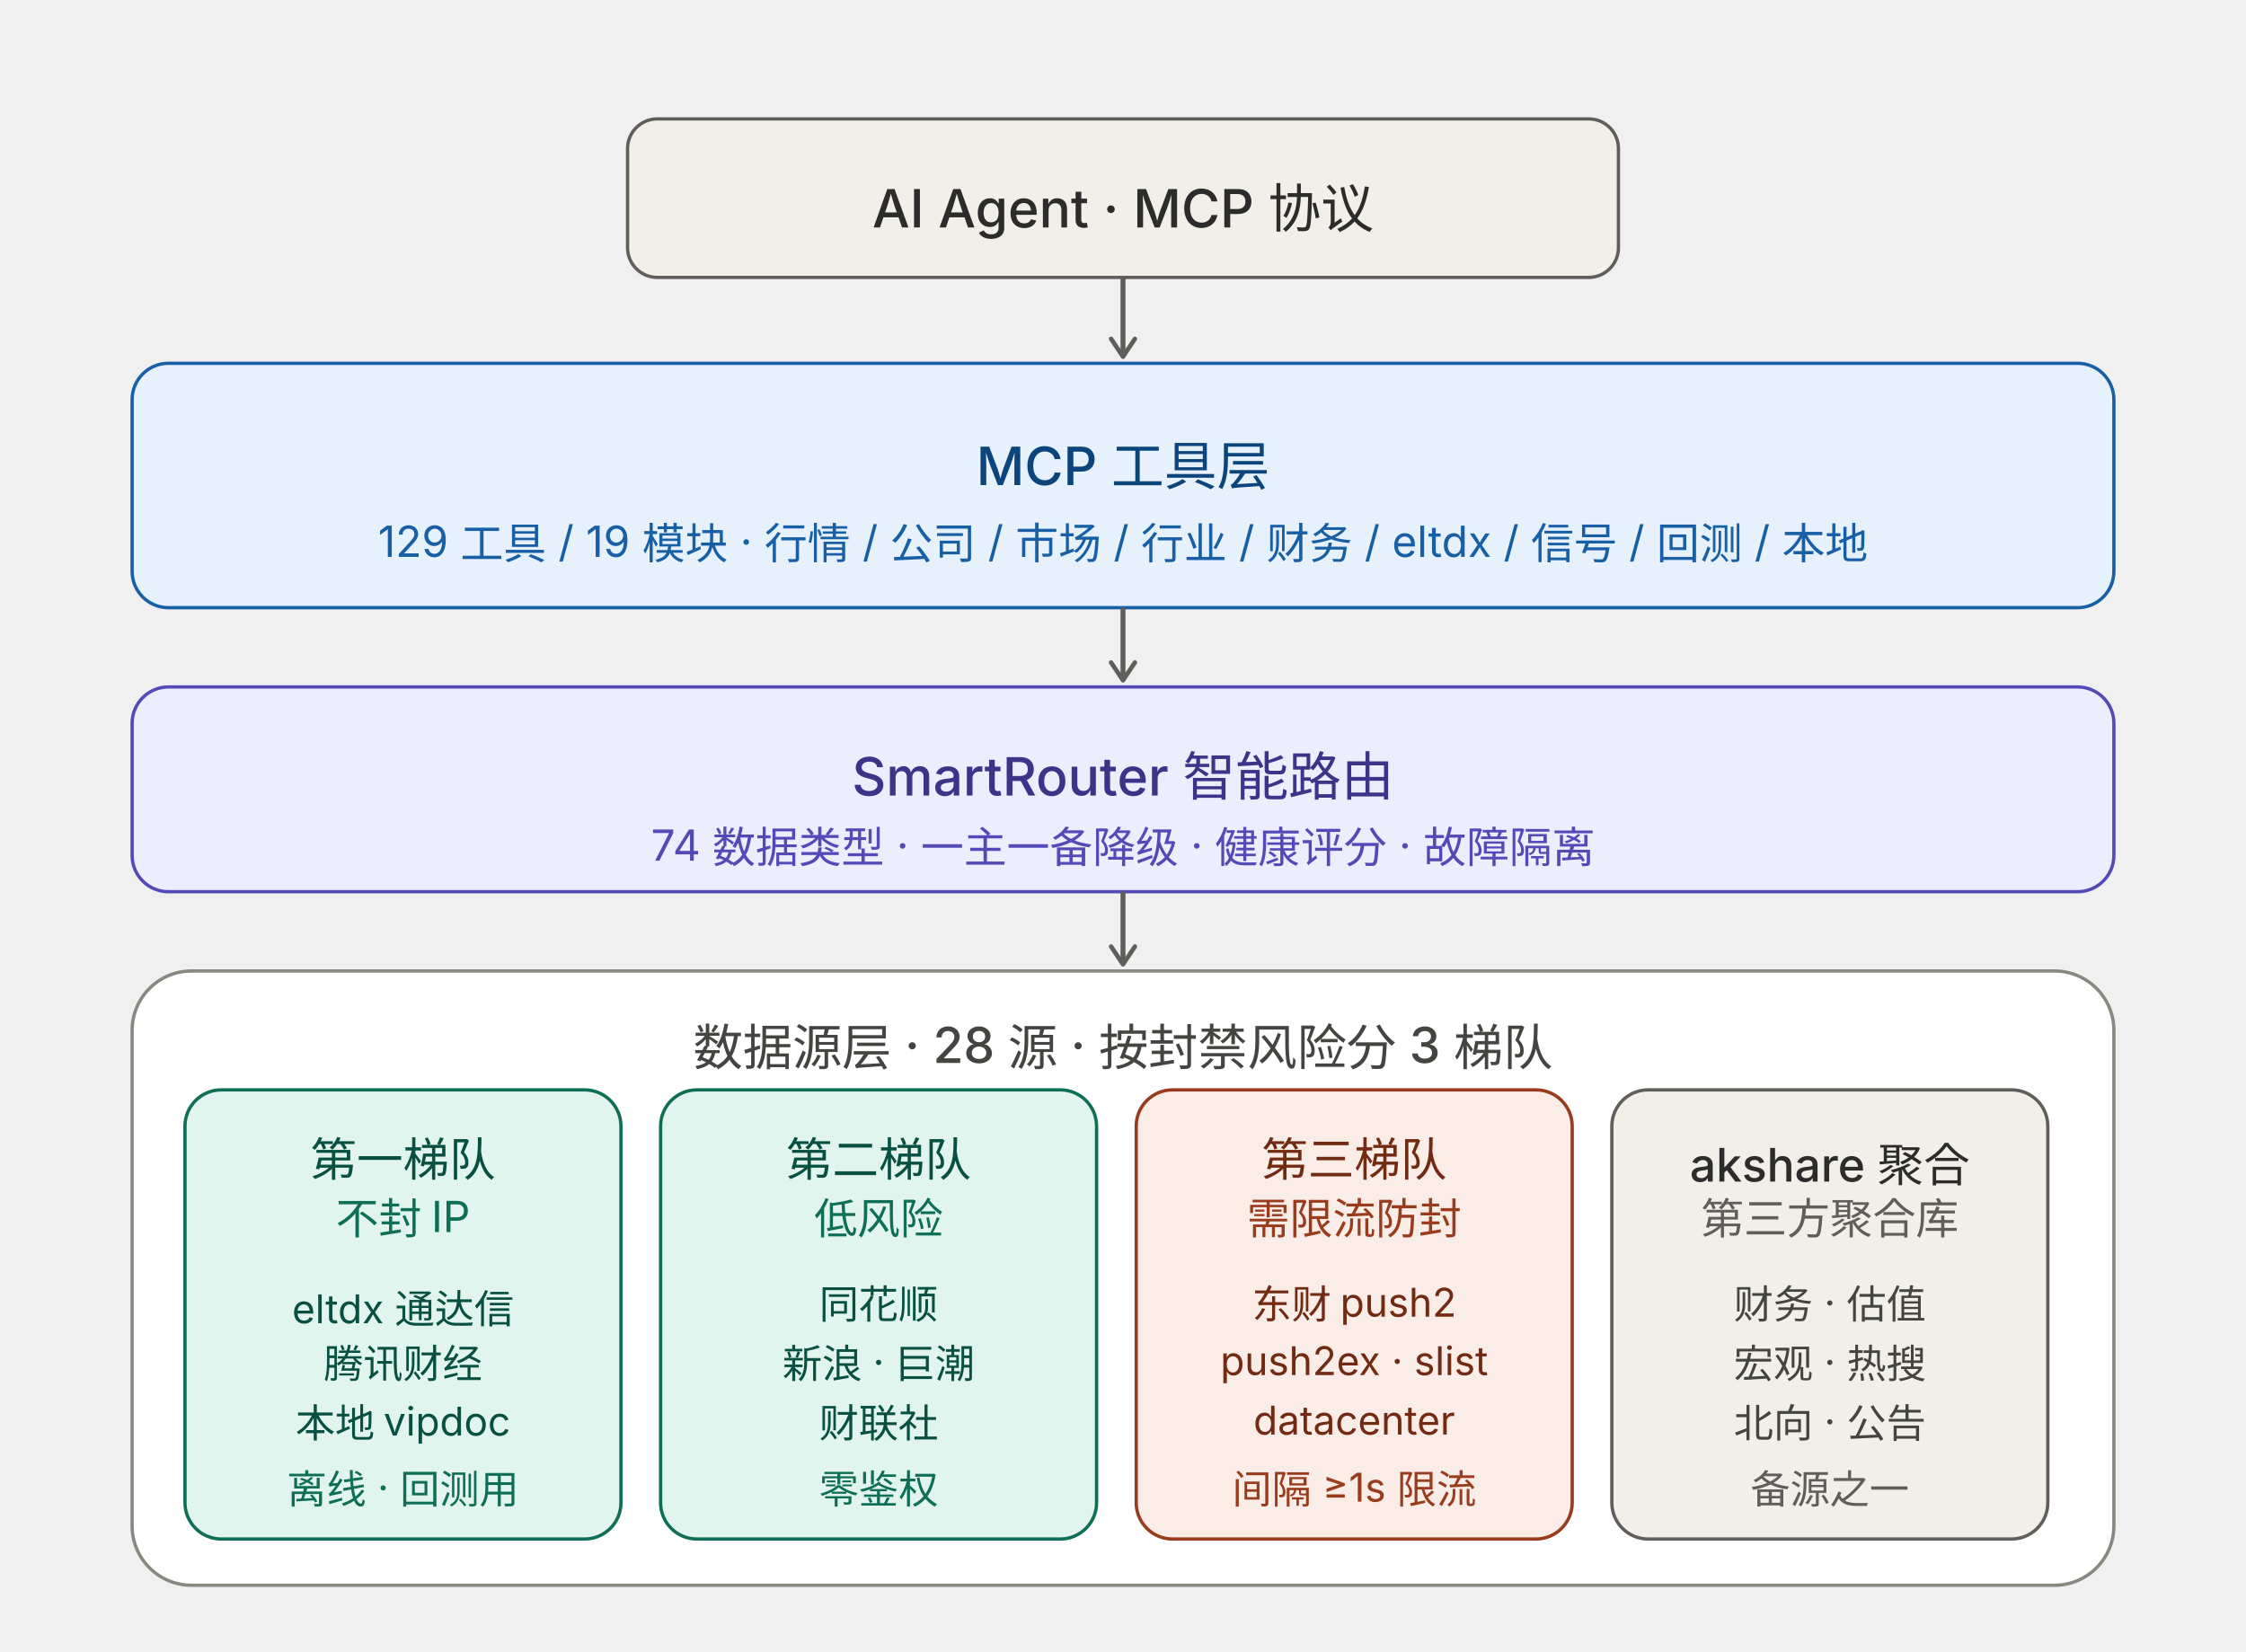
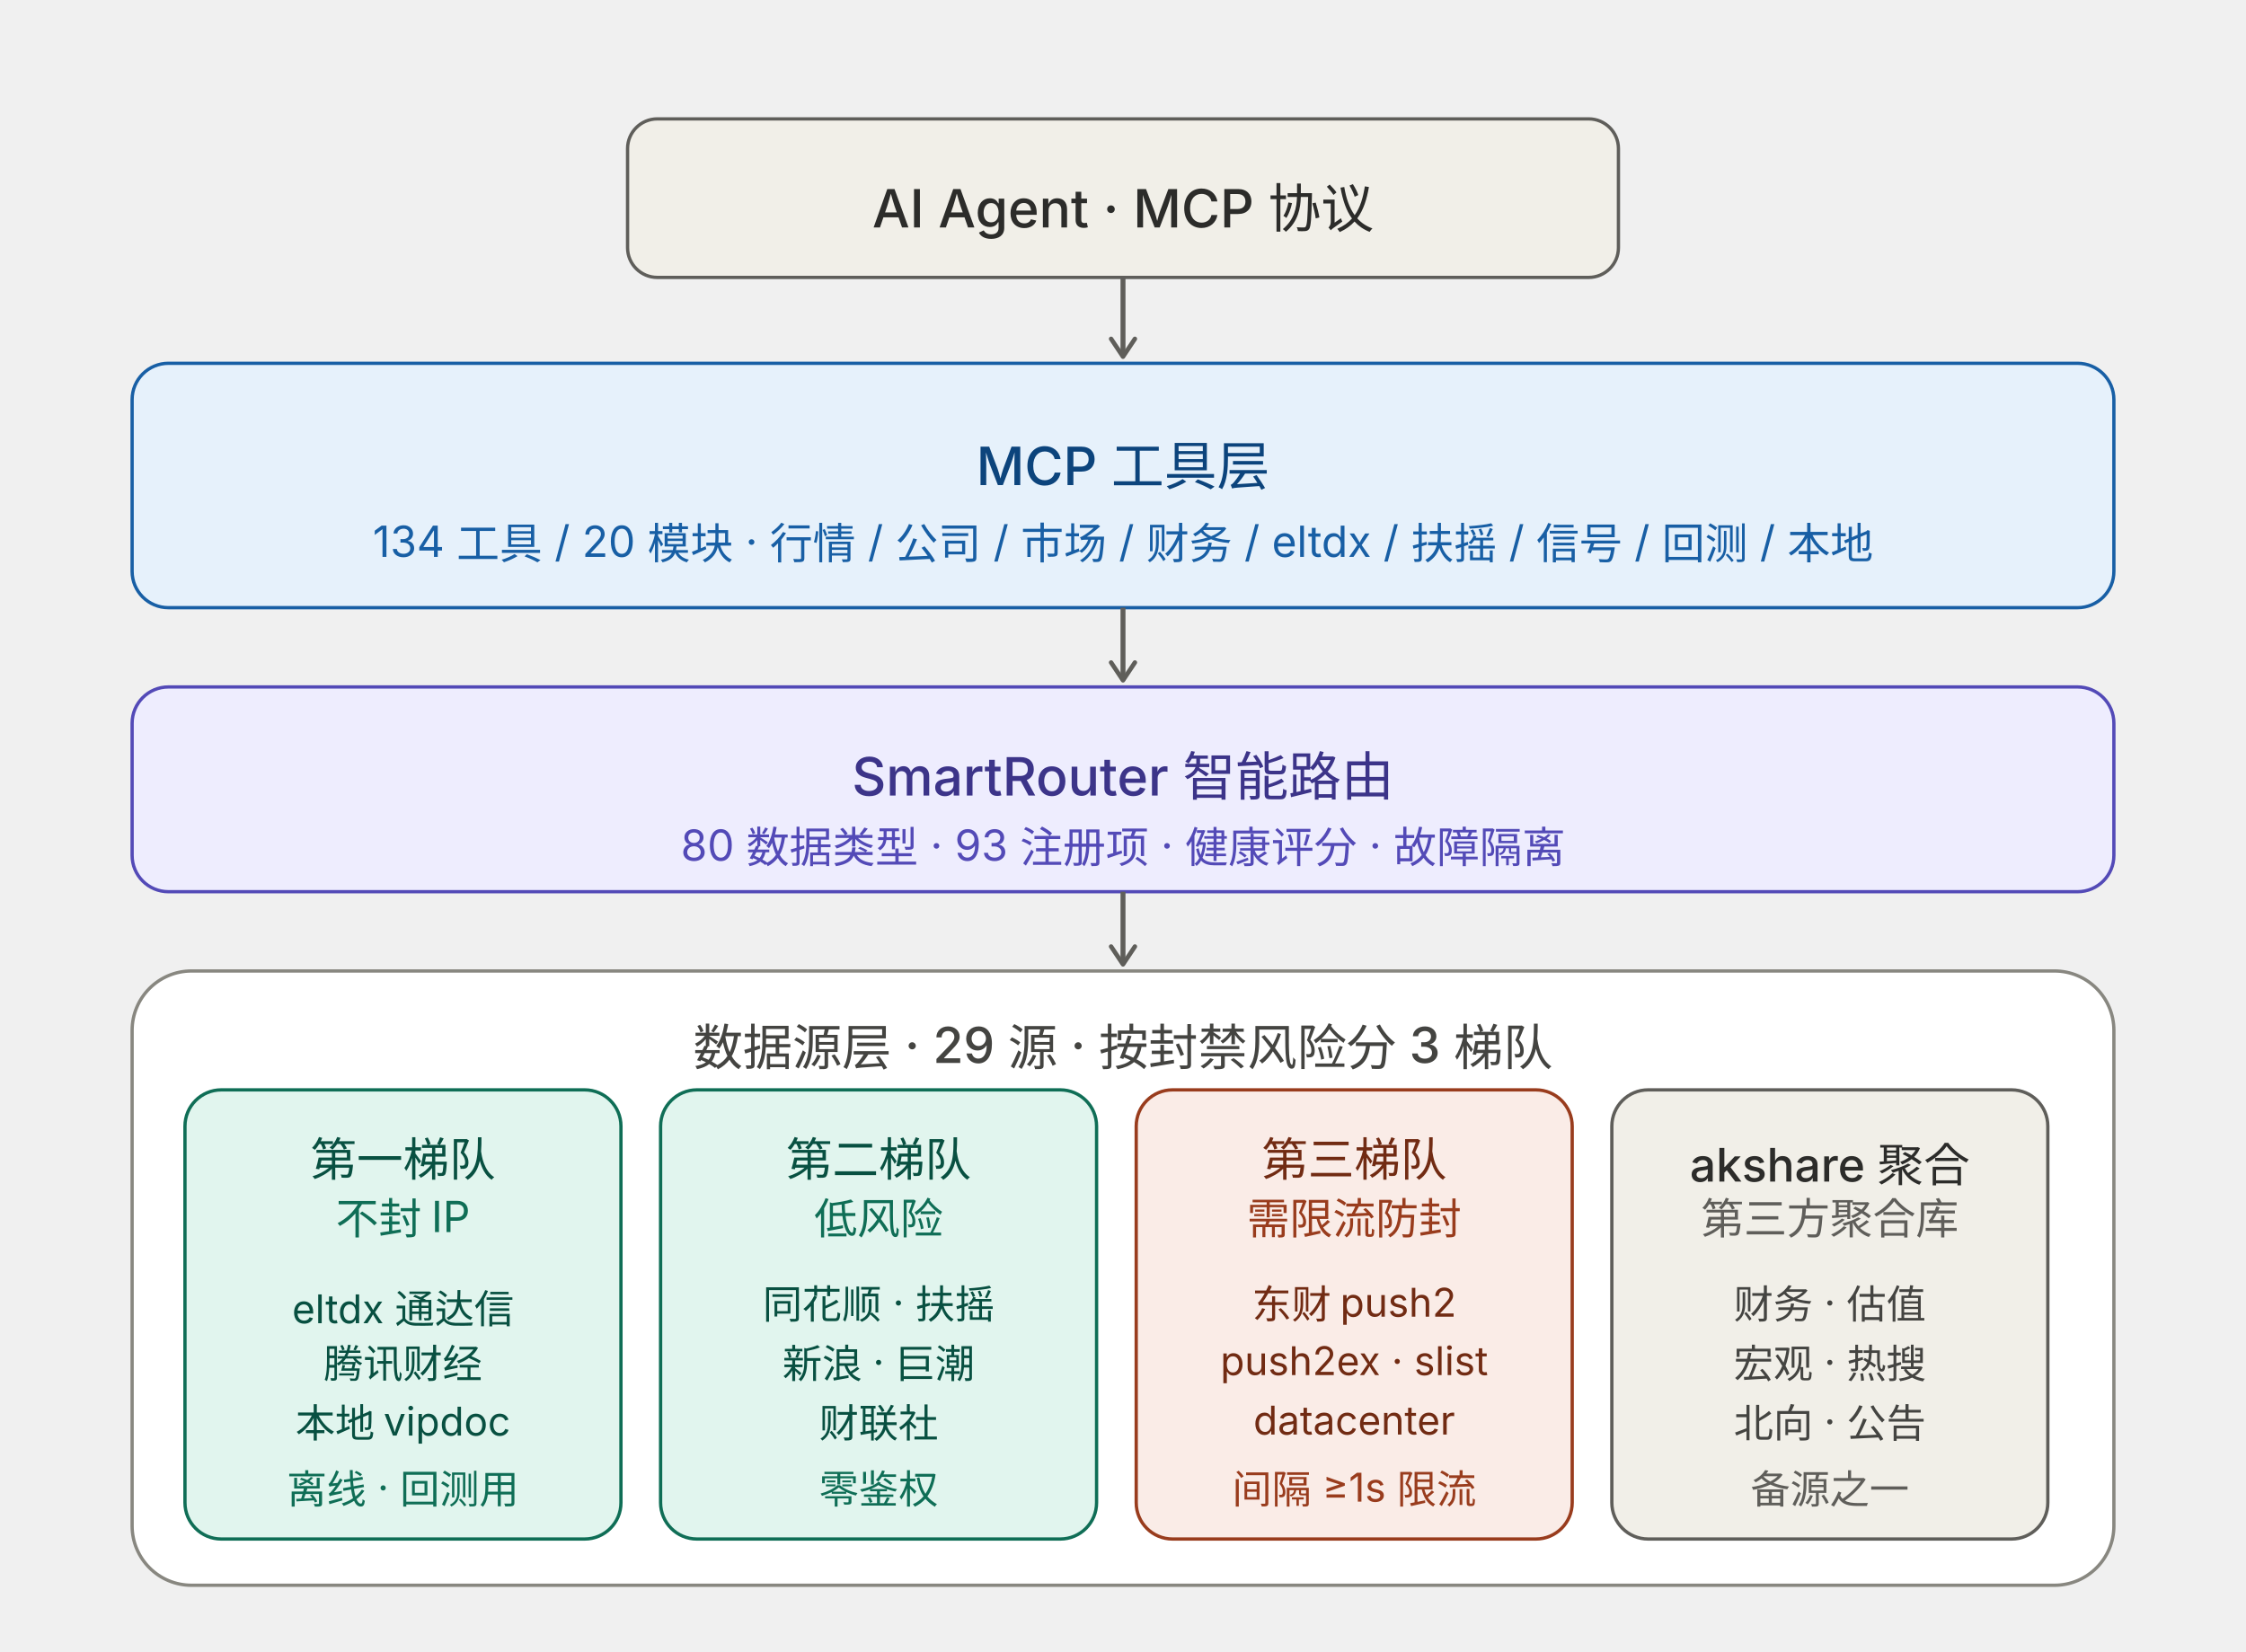
<svg xmlns="http://www.w3.org/2000/svg" viewBox="0 0 680 500" width="100%" font-family="-apple-system, 'Segoe UI', 'PingFang SC', 'Microsoft YaHei', sans-serif">
  <defs>
    <marker id="arrow" viewBox="0 0 10 10" refX="8" refY="5" markerWidth="6" markerHeight="6" orient="auto-start-reverse">
      <path d="M2 1L8 5L2 9" fill="none" stroke="#5F5E5A" stroke-width="1.5" stroke-linecap="round" stroke-linejoin="round" />
    </marker>
  </defs>
  <rect x="190" y="36" width="300" height="48" rx="9" fill="#F1EFE8" stroke="#5F5E5A" stroke-width="1" />
  <text x="340" y="60" text-anchor="middle" dominant-baseline="central" font-size="16" font-weight="500" fill="#2C2C2A">AI Agent · MCP 协议</text>
  <line x1="340" y1="84" x2="340" y2="108" stroke="#5F5E5A" stroke-width="1.5" marker-end="url(#arrow)" />
  <rect x="40" y="110" width="600" height="74" rx="11" fill="#E6F1FB" stroke="#185FA5" stroke-width="1" />
  <text x="340" y="138" text-anchor="middle" dominant-baseline="central" font-size="16" font-weight="500" fill="#0C447C">MCP 工具层</text>
-   <text x="340" y="162" text-anchor="middle" dominant-baseline="central" font-size="13" fill="#185FA5">129 工具 / 19 模块 · 行情 / 公司 / 市场 / 行业 / 财务 / eltdx / 信号 / 回测 / 本地</text>
+   <text x="340" y="162" text-anchor="middle" dominant-baseline="central" font-size="13" fill="#185FA5">134 工具 / 20 模块 · 行情 / 公司 / 市场 / 财务 / eltdx / 扶摇 / 信号 / 回测 / 本地</text>
  <line x1="340" y1="184" x2="340" y2="206" stroke="#5F5E5A" stroke-width="1.5" marker-end="url(#arrow)" />
  <rect x="40" y="208" width="600" height="62" rx="11" fill="#EEEDFE" stroke="#534AB7" stroke-width="1" />
  <text x="340" y="232" text-anchor="middle" dominant-baseline="central" font-size="16" font-weight="500" fill="#3C3489">SmartRouter 智能路由</text>
-   <text x="340" y="254" text-anchor="middle" dominant-baseline="central" font-size="13" fill="#534AB7">74 数据类型 · 一主一备降级 · 健康评分 · 故障隔离</text>
+   <text x="340" y="254" text-anchor="middle" dominant-baseline="central" font-size="13" fill="#534AB7">80 数据类型 · 93 注册项 · 健康评分 · 故障隔离</text>
  <line x1="340" y1="270" x2="340" y2="292" stroke="#5F5E5A" stroke-width="1.5" marker-end="url(#arrow)" />
  <rect x="40" y="294" width="600" height="186" rx="18" fill="#FFFFFF" stroke="#888780" stroke-width="1" />
-   <text x="340" y="316" text-anchor="middle" dominant-baseline="central" font-size="15" font-weight="500" fill="#444441">数据源层 · 28 源 · 按封禁风险分 3 梯队</text>
+   <text x="340" y="316" text-anchor="middle" dominant-baseline="central" font-size="15" font-weight="500" fill="#444441">数据源层 · 29 源 · 按封禁风险分 3 梯队</text>
  <rect x="56" y="330" width="132" height="136" rx="11" fill="#E1F5EE" stroke="#0F6E56" stroke-width="1" />
  <text x="122" y="350" text-anchor="middle" dominant-baseline="central" font-size="14" font-weight="500" fill="#085041">第一梯队</text>
  <text x="122" y="368" text-anchor="middle" dominant-baseline="central" font-size="13" fill="#0F6E56">不封 IP</text>
  <text x="122" y="394" text-anchor="middle" dominant-baseline="central" font-size="12" fill="#085041">eltdx 通达信</text>
  <text x="122" y="412" text-anchor="middle" dominant-baseline="central" font-size="12" fill="#085041">腾讯财经</text>
  <text x="122" y="430" text-anchor="middle" dominant-baseline="central" font-size="12" fill="#085041">本地 vipdoc</text>
  <text x="122" y="450" text-anchor="middle" dominant-baseline="central" font-size="12" fill="#0F6E56">离线 · 回测用</text>
  <rect x="200" y="330" width="132" height="136" rx="11" fill="#E1F5EE" stroke="#0F6E56" stroke-width="1" />
  <text x="266" y="350" text-anchor="middle" dominant-baseline="central" font-size="14" font-weight="500" fill="#085041">第二梯队</text>
  <text x="266" y="368" text-anchor="middle" dominant-baseline="central" font-size="13" fill="#0F6E56">低风险</text>
-   <text x="266" y="394" text-anchor="middle" dominant-baseline="central" font-size="12" fill="#085041">同花顺</text>
+   <text x="266" y="394" text-anchor="middle" dominant-baseline="central" font-size="12" fill="#085041">同花顺 · 扶摇</text>
  <text x="266" y="412" text-anchor="middle" dominant-baseline="central" font-size="12" fill="#085041">新浪 · 巨潮</text>
  <text x="266" y="430" text-anchor="middle" dominant-baseline="central" font-size="12" fill="#085041">财联社</text>
  <text x="266" y="450" text-anchor="middle" dominant-baseline="central" font-size="12" fill="#0F6E56">零鉴权</text>
  <rect x="344" y="330" width="132" height="136" rx="11" fill="#FAECE7" stroke="#993C1D" stroke-width="1" />
  <text x="410" y="350" text-anchor="middle" dominant-baseline="central" font-size="14" font-weight="500" fill="#712B13">第三梯队</text>
  <text x="410" y="368" text-anchor="middle" dominant-baseline="central" font-size="13" fill="#993C1D">需限流防封</text>
  <text x="410" y="394" text-anchor="middle" dominant-baseline="central" font-size="12" fill="#712B13">东财 push2</text>
  <text x="410" y="412" text-anchor="middle" dominant-baseline="central" font-size="12" fill="#712B13">push2ex · slist</text>
  <text x="410" y="430" text-anchor="middle" dominant-baseline="central" font-size="12" fill="#712B13">datacenter</text>
  <text x="410" y="450" text-anchor="middle" dominant-baseline="central" font-size="12" fill="#993C1D">间隔 ≥1s 限流</text>
  <rect x="488" y="330" width="132" height="136" rx="11" fill="#F1EFE8" stroke="#5F5E5A" stroke-width="1" />
  <text x="554" y="350" text-anchor="middle" dominant-baseline="central" font-size="14" font-weight="500" fill="#2C2C2A">akshare 聚合</text>
  <text x="554" y="368" text-anchor="middle" dominant-baseline="central" font-size="13" fill="#5F5E5A">第三方聚合库</text>
  <text x="554" y="394" text-anchor="middle" dominant-baseline="central" font-size="12" fill="#444441">财务 · 估值</text>
  <text x="554" y="412" text-anchor="middle" dominant-baseline="central" font-size="12" fill="#444441">宏观 · 热搜</text>
  <text x="554" y="430" text-anchor="middle" dominant-baseline="central" font-size="12" fill="#444441">北向 · 公告</text>
  <text x="554" y="450" text-anchor="middle" dominant-baseline="central" font-size="12" fill="#5F5E5A">备源之一</text>
</svg>
